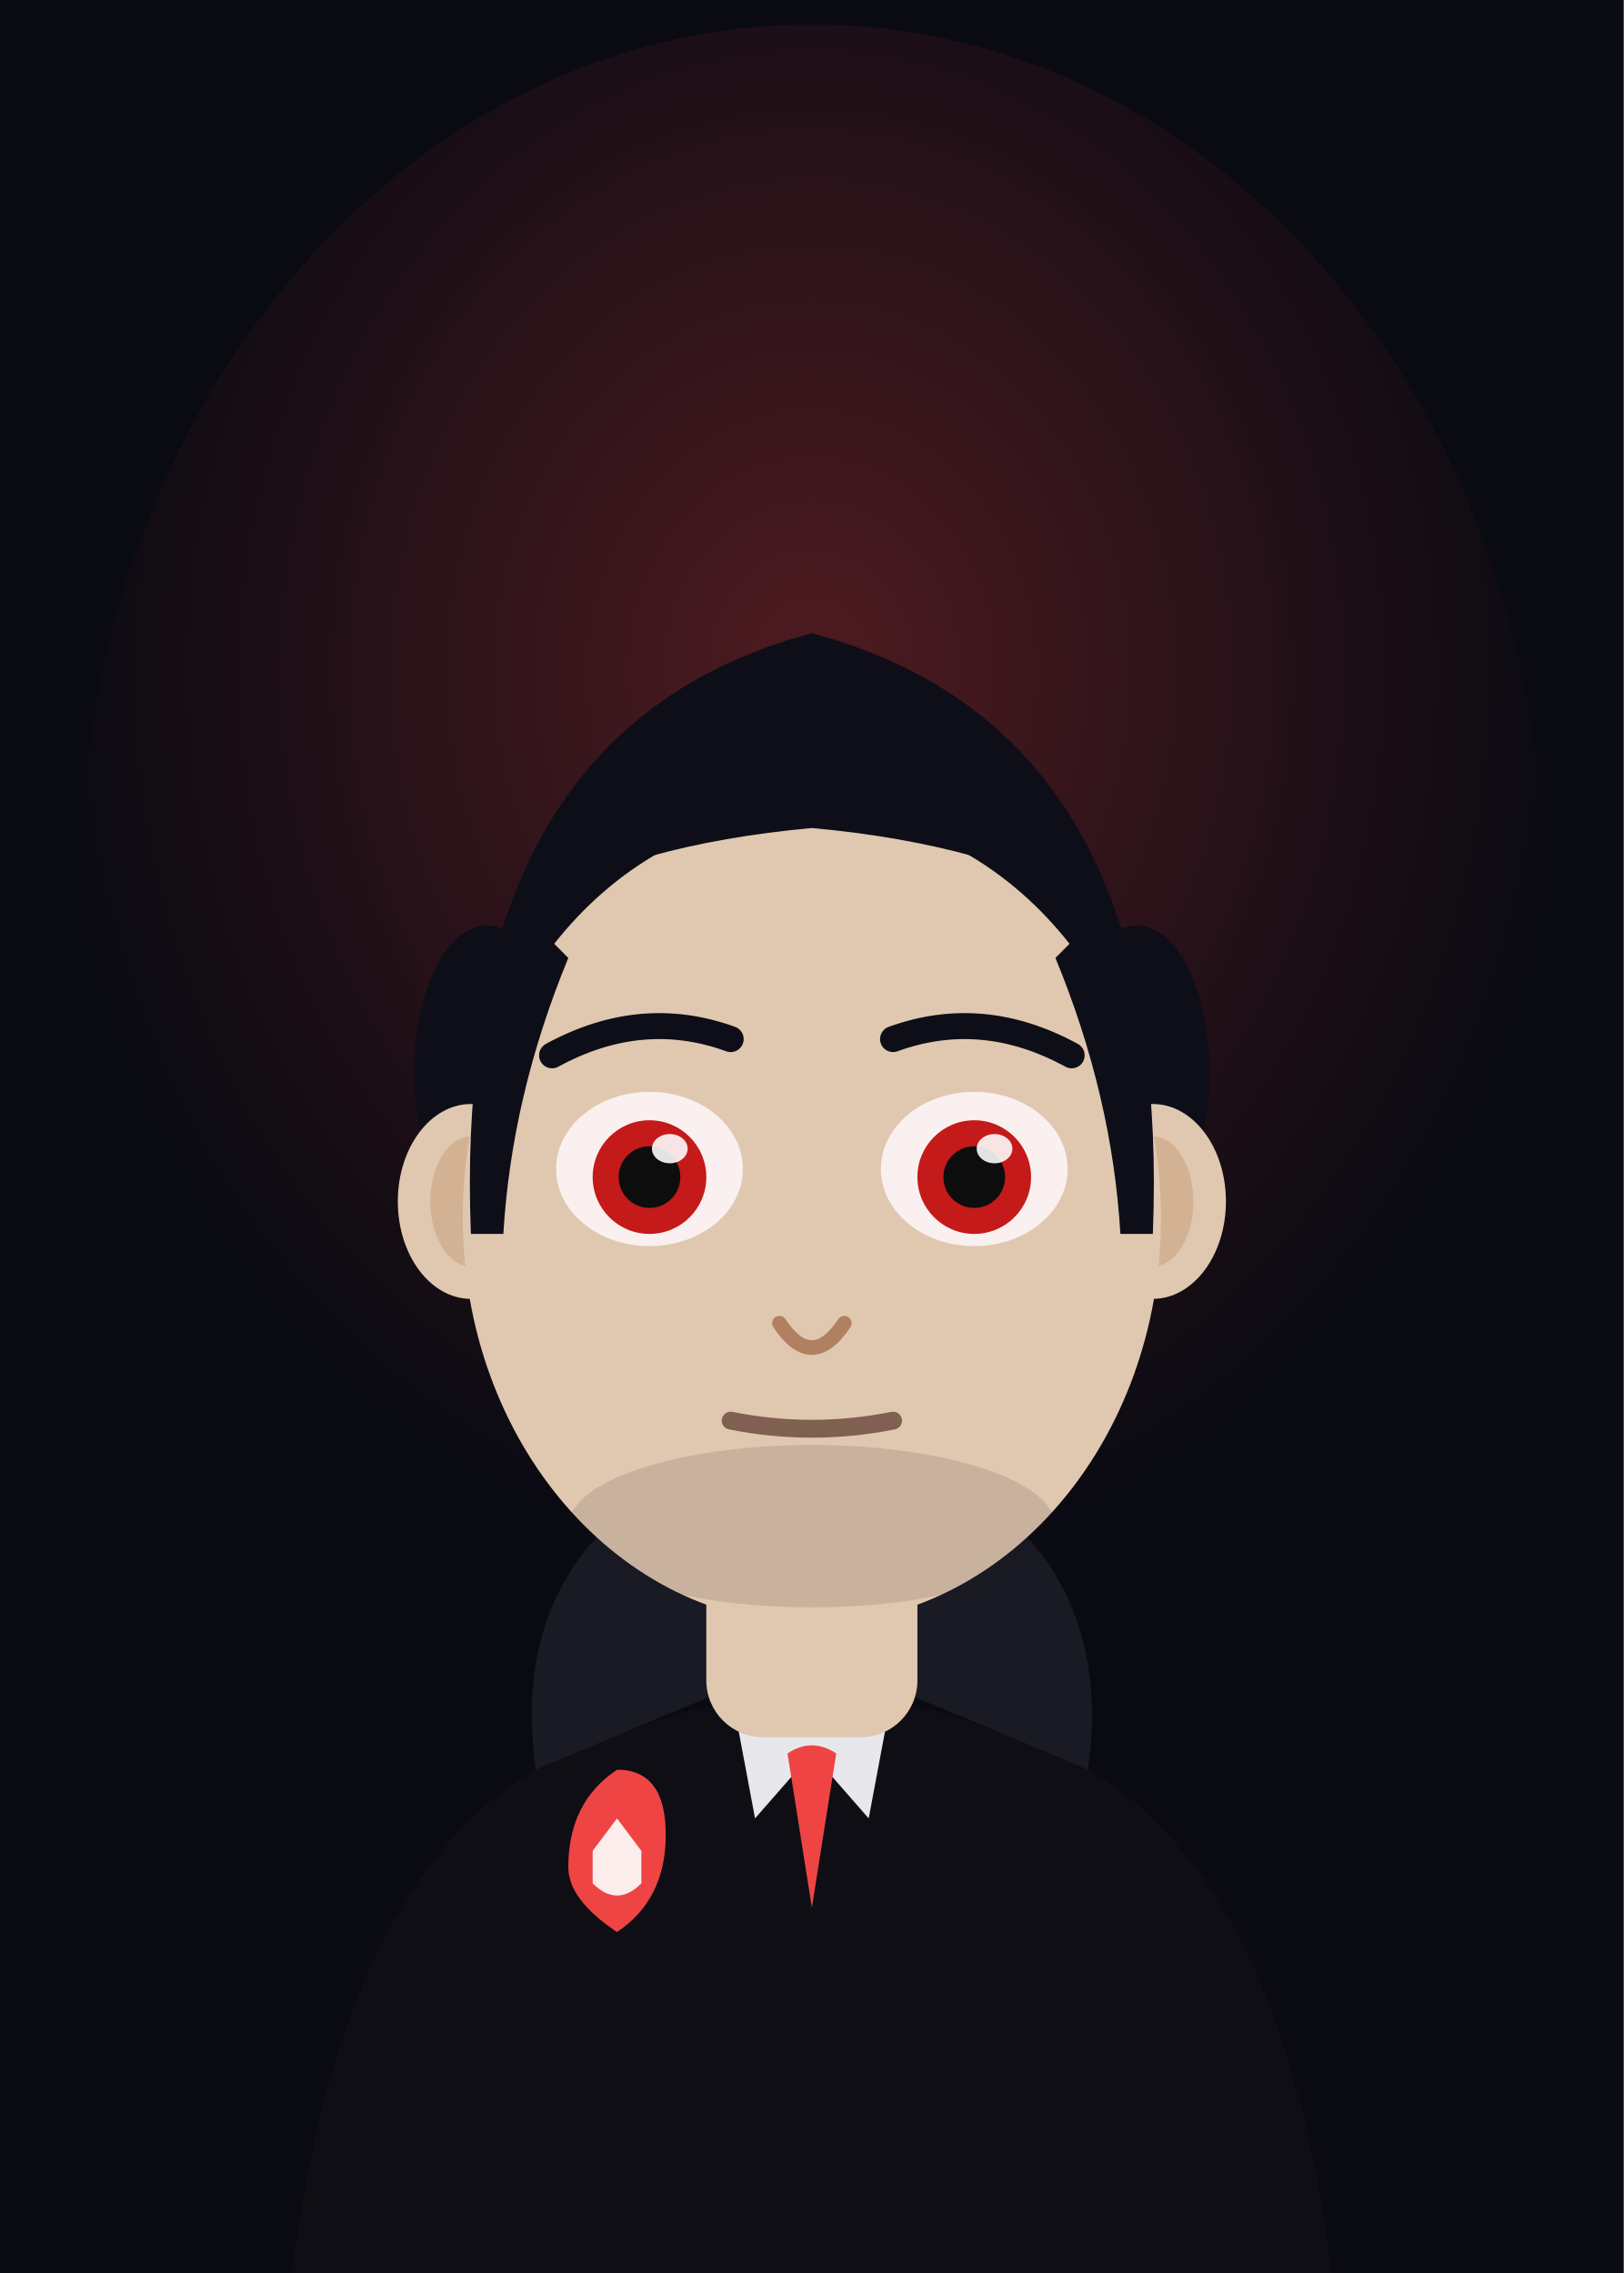
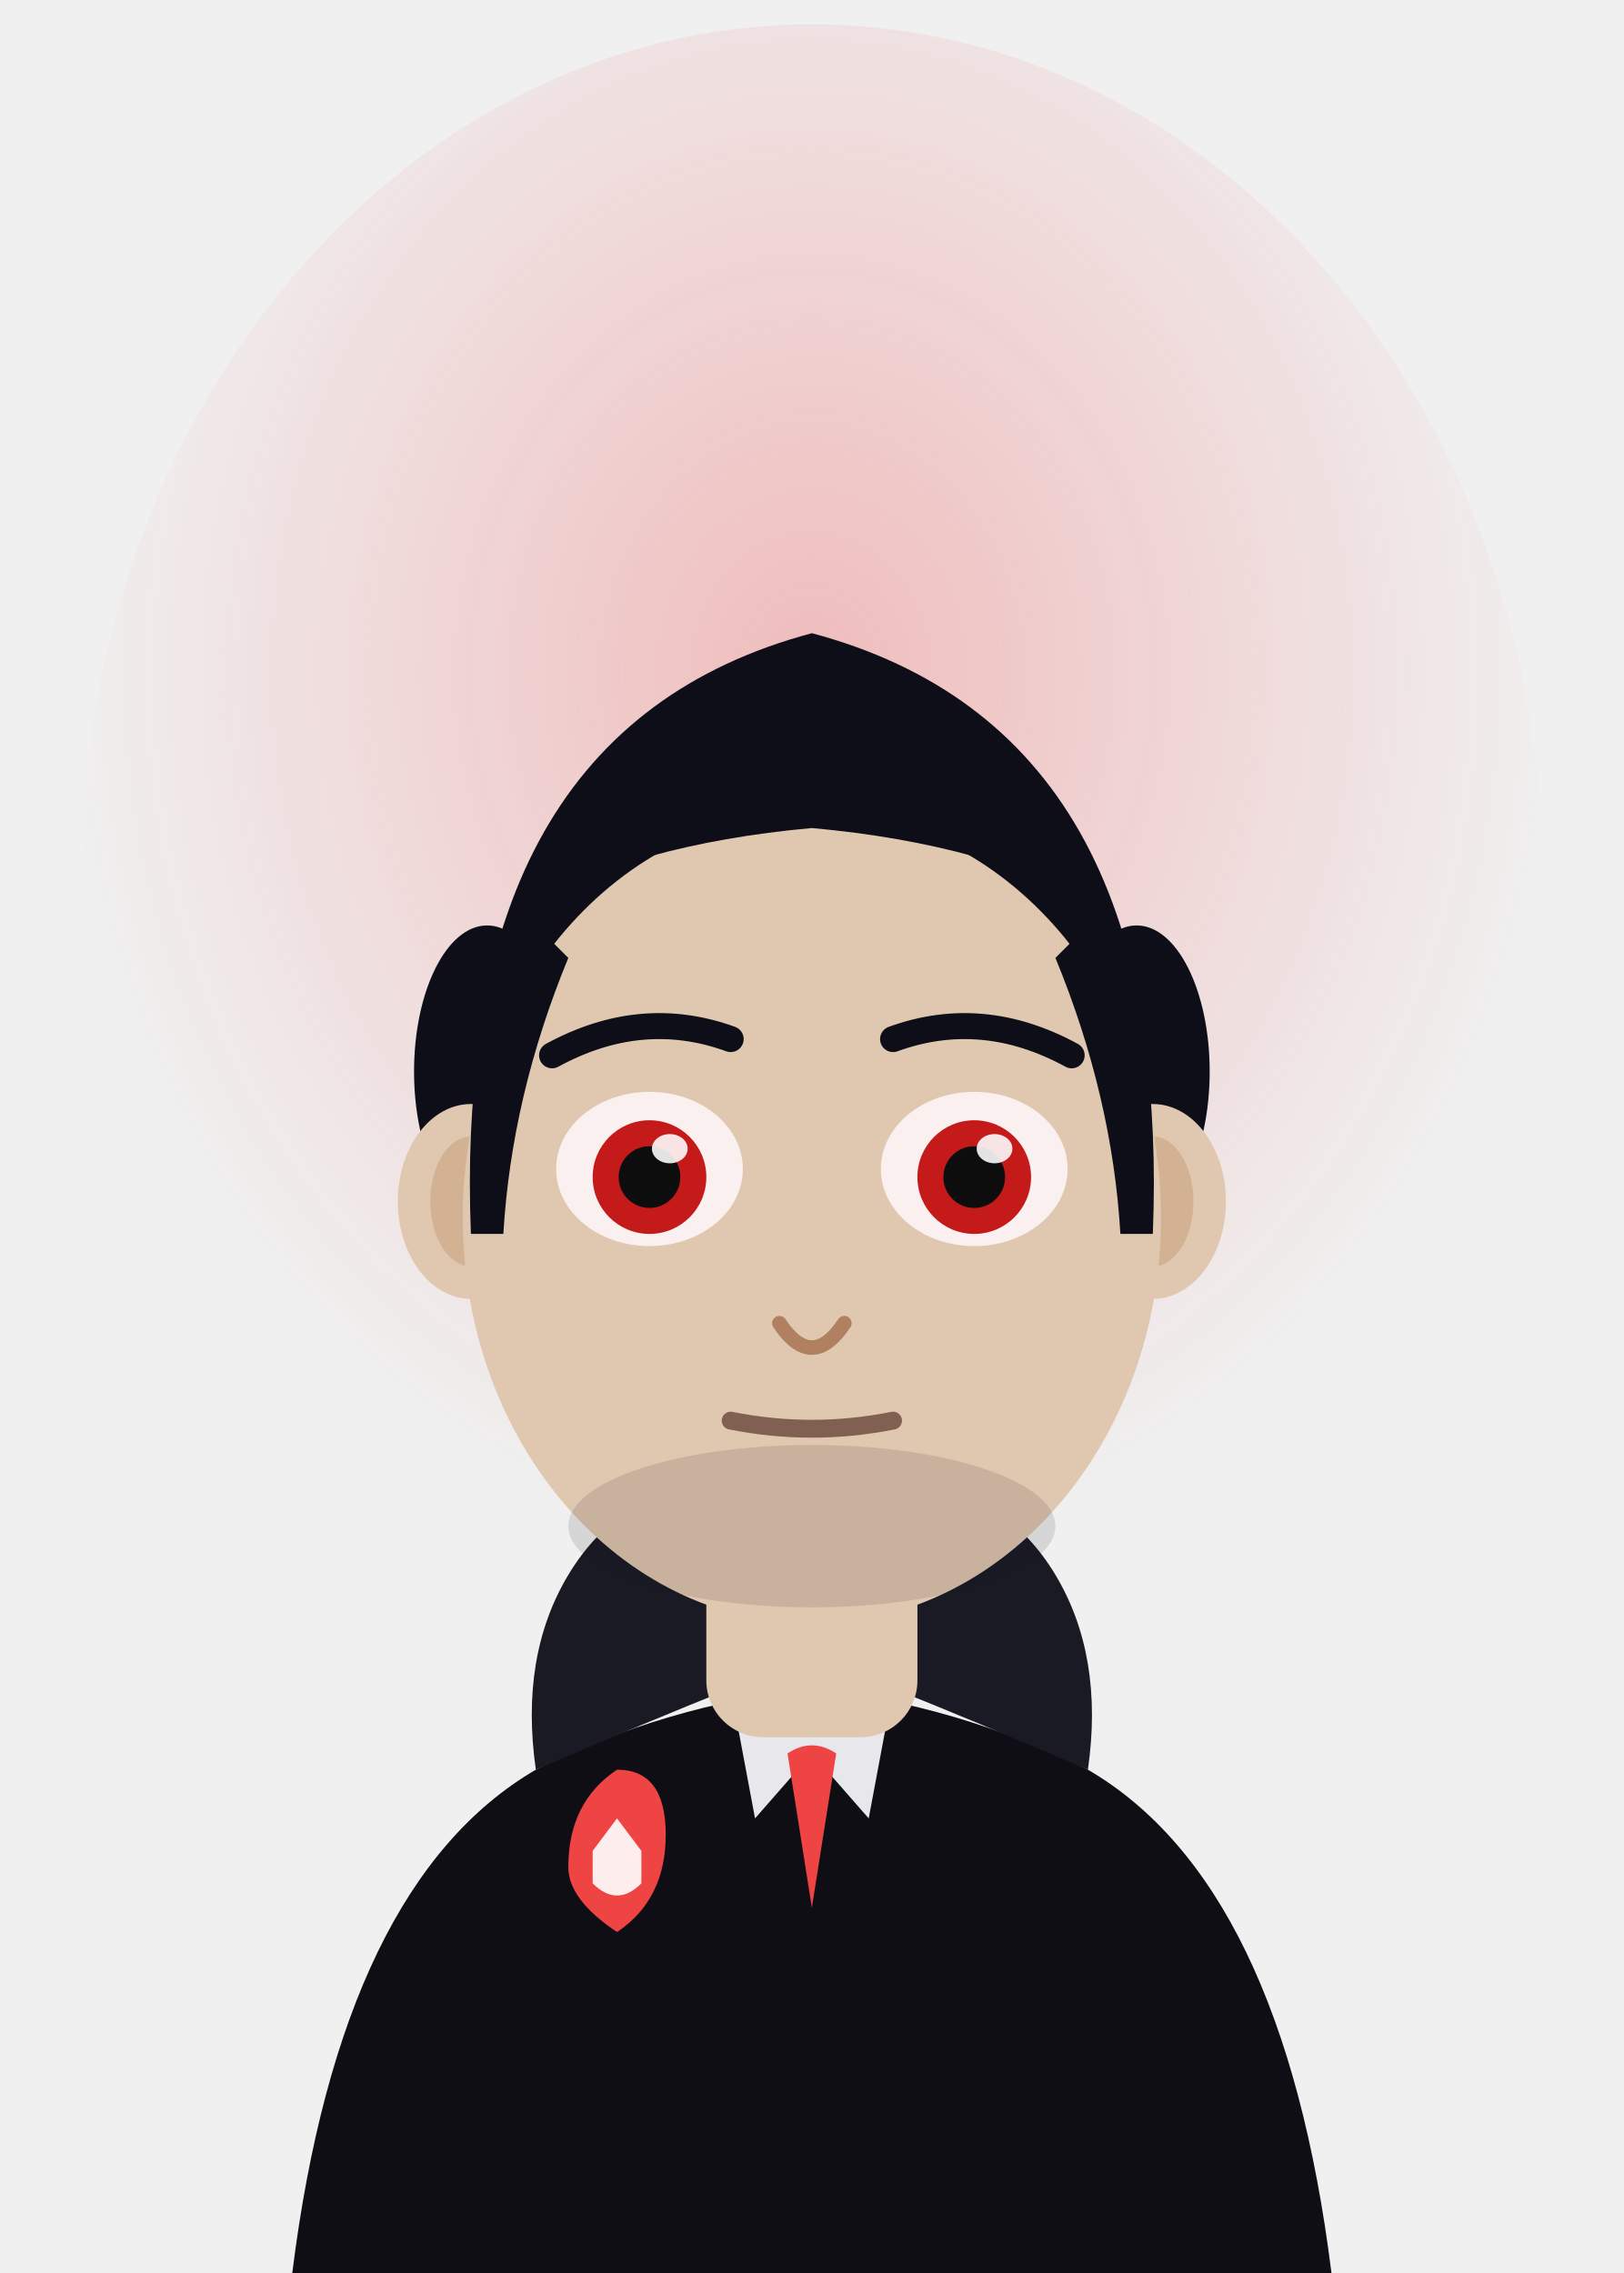
<svg xmlns="http://www.w3.org/2000/svg" viewBox="0 0 200 280">
  <defs>
    <radialGradient id="g" cx="50%" cy="38%" r="52%">
      <stop offset="0%" stop-color="#ef4444" stop-opacity="0.3" />
      <stop offset="100%" stop-color="#ef4444" stop-opacity="0" />
    </radialGradient>
  </defs>
-   <rect width="200" height="280" fill="#0a0a12" />
  <ellipse cx="100" cy="108" rx="90" ry="105" fill="url(#g)" />
  <path d="M36,280 Q42,232 66,218 Q82,210 100,208 Q118,210 134,218 Q158,232 164,280 Z" fill="#0e0e14" />
  <path d="M66,218 Q64,204 70,194 Q76,184 88,182 L90,208 Q80,212 66,218 Z" fill="#1a1a24" />
  <path d="M134,218 Q136,204 130,194 Q124,184 112,182 L110,208 Q120,212 134,218 Z" fill="#1a1a24" />
  <path d="M90,208 L93,224 L100,216 L107,224 L110,208 Q100,215 90,208 Z" fill="#e8e8ec" />
  <path d="M97,216 L100,235 L103,216 Q100,214 97,216 Z" fill="#ef4444" />
  <path d="M70,230 Q70,222 76,218 Q82,218 82,226 Q82,234 76,238 Q70,234 70,230 Z" fill="#ef4444" />
  <path d="M73,228 L76,224 L79,228 L79,232 Q76,235 73,232 Z" fill="white" opacity="0.9" />
  <rect x="87" y="186" width="26" height="28" rx="7" fill="#e0c8b0" />
  <path d="M58,152 Q55,90 100,78 Q145,90 142,152 Q138,108 100,104 Q62,108 58,152 Z" fill="#0e0e18" />
  <ellipse cx="60" cy="132" rx="9" ry="18" fill="#0e0e18" />
  <ellipse cx="140" cy="132" rx="9" ry="18" fill="#0e0e18" />
  <path d="M65,112 Q68,90 100,84 Q132,90 135,112 Q120,100 100,98 Q80,100 65,112 Z" fill="#0e0e18" />
  <ellipse cx="58" cy="148" rx="9" ry="12" fill="#e0c8b0" />
  <ellipse cx="142" cy="148" rx="9" ry="12" fill="#e0c8b0" />
  <ellipse cx="58" cy="148" rx="5" ry="8" fill="#c8a07c" opacity="0.55" />
  <ellipse cx="142" cy="148" rx="5" ry="8" fill="#c8a07c" opacity="0.55" />
  <ellipse cx="100" cy="150" rx="43" ry="50" fill="#e0c8b0" />
  <ellipse cx="100" cy="188" rx="30" ry="10" fill="#0e0e18" opacity="0.12" />
  <path d="M64,112 Q68,96 100,90 Q132,96 136,112 Q122,104 100,102 Q78,104 64,112 Z" fill="#0e0e18" />
  <path d="M58,152 Q57,126 64,112 L70,118 Q63,135 62,152 Z" fill="#0e0e18" />
  <path d="M142,152 Q143,126 136,112 L130,118 Q137,135 138,152 Z" fill="#0e0e18" />
  <ellipse cx="80" cy="144" rx="11.5" ry="9.5" fill="#faf0f0" />
  <ellipse cx="80" cy="145" rx="7" ry="7" fill="#c41a1a" />
  <ellipse cx="80" cy="145" rx="3.8" ry="3.8" fill="#0d0d0d" />
  <ellipse cx="82.5" cy="141.5" rx="2.2" ry="1.8" fill="white" opacity="0.88" />
  <ellipse cx="120" cy="144" rx="11.5" ry="9.5" fill="#faf0f0" />
  <ellipse cx="120" cy="145" rx="7" ry="7" fill="#c41a1a" />
  <ellipse cx="120" cy="145" rx="3.8" ry="3.8" fill="#0d0d0d" />
  <ellipse cx="122.5" cy="141.5" rx="2.2" ry="1.8" fill="white" opacity="0.88" />
  <path d="M68,130 Q79,124 90,128" stroke="#0e0e18" stroke-width="3.2" fill="none" stroke-linecap="round" />
  <path d="M110,128 Q121,124 132,130" stroke="#0e0e18" stroke-width="3.2" fill="none" stroke-linecap="round" />
  <path d="M96,163 Q100,169 104,163" stroke="#b08060" stroke-width="1.8" fill="none" stroke-linecap="round" />
  <path d="M90,175 Q100,177 110,175" stroke="#806050" stroke-width="2.2" fill="none" stroke-linecap="round" />
</svg>
